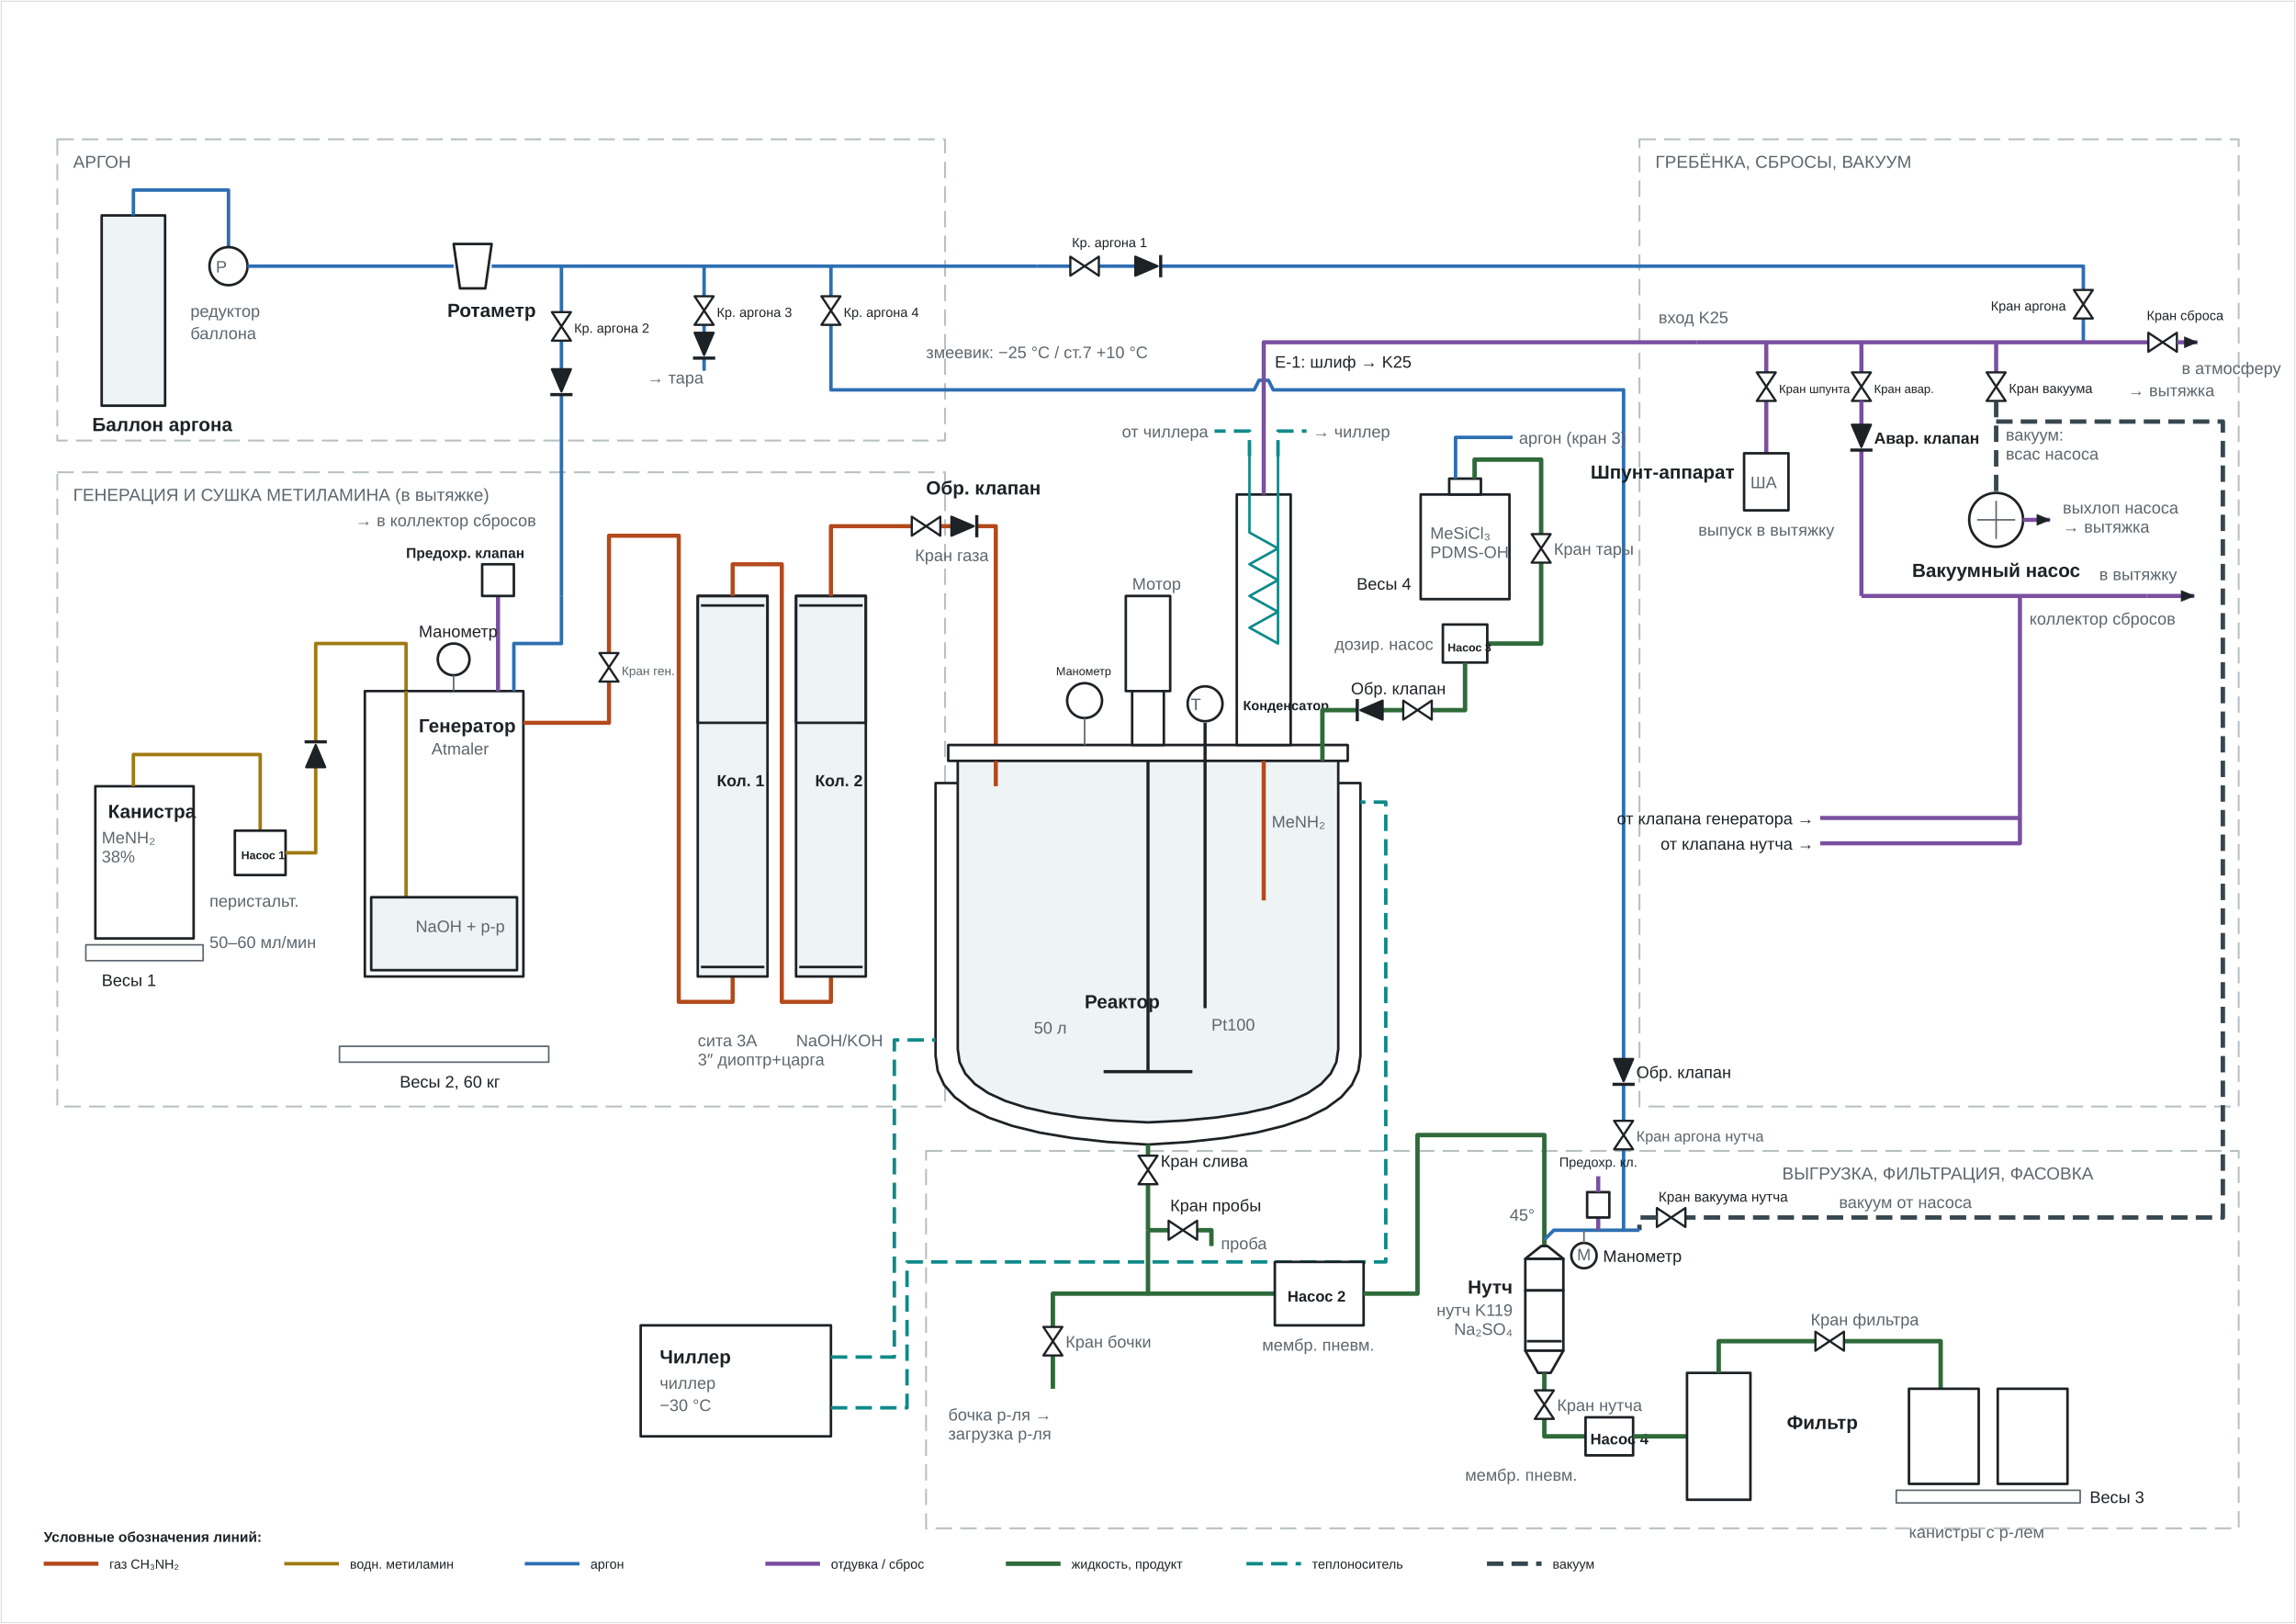
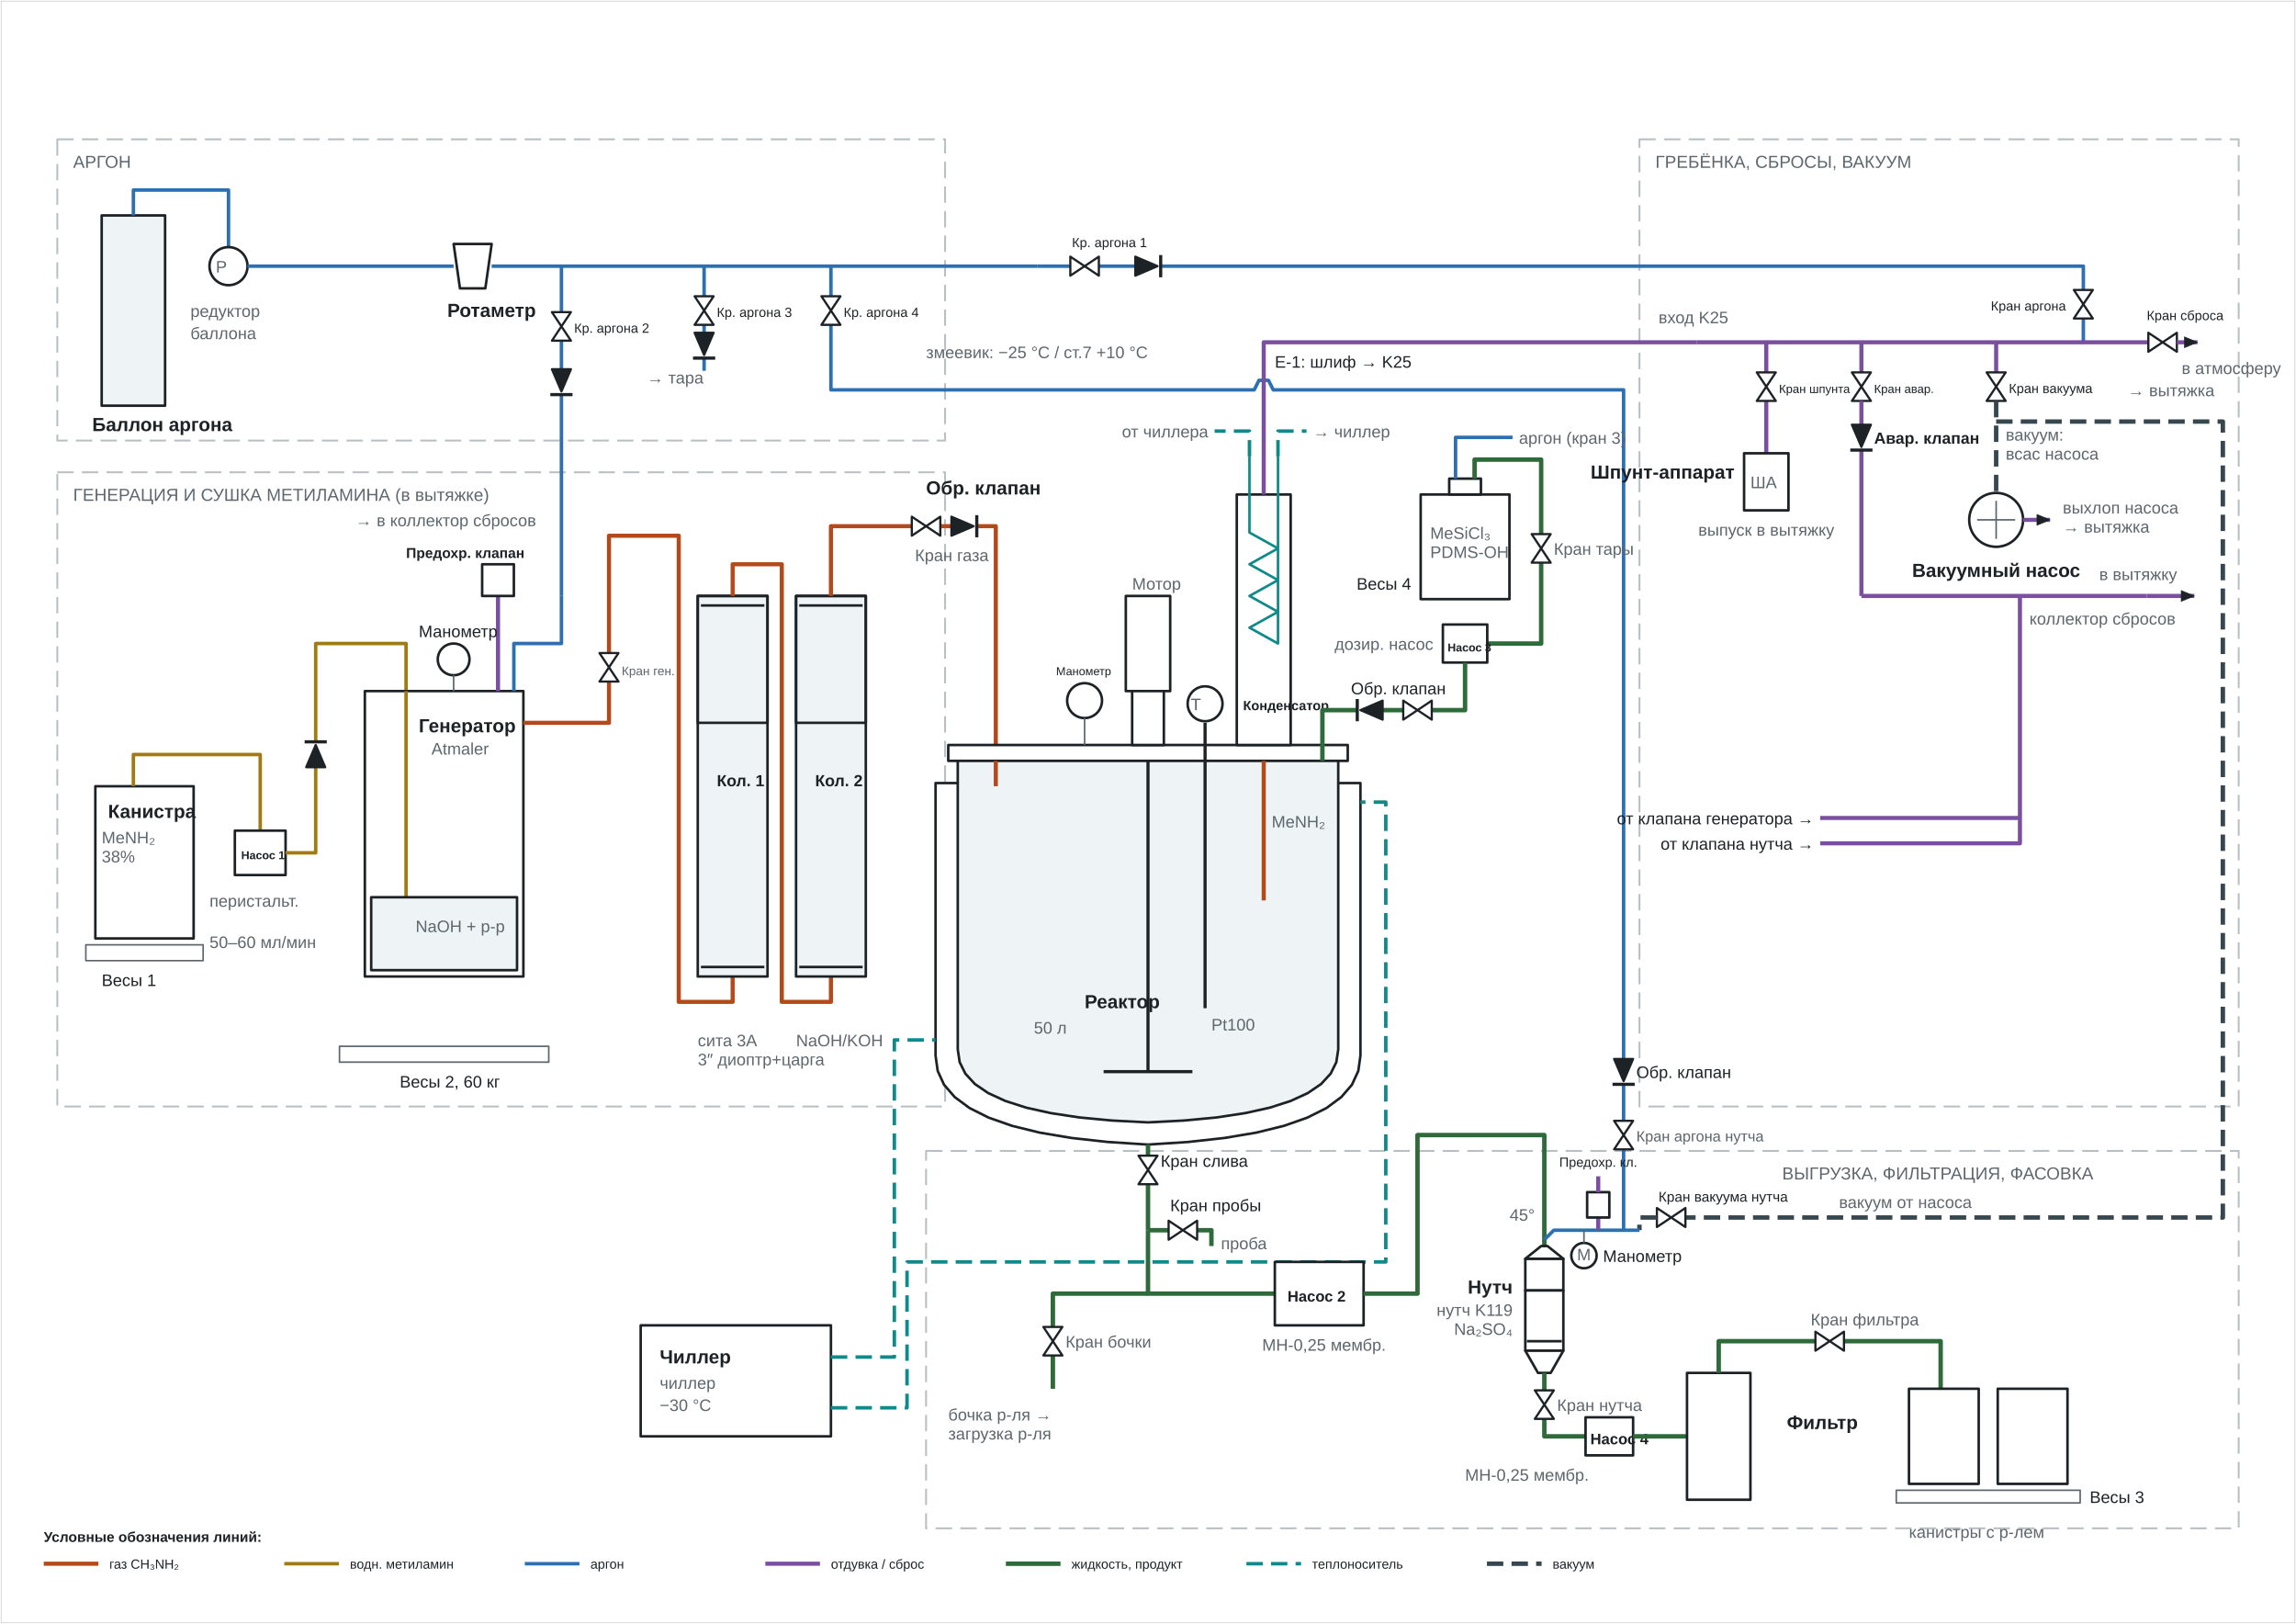
<svg xmlns="http://www.w3.org/2000/svg" viewBox="0 0 420.0 297.0" width="420.0mm" height="297.0mm" font-family="Arial, 'Liberation Sans', sans-serif">
  <rect width="100%" height="100%" fill="#fff" />
  <path d="M0.20,0.20 L419.80,0.20 L419.80,296.80 L0.20,296.80 Z" fill="none" stroke="#bbbbbb" stroke-width="0.1" stroke-linejoin="round" />
  <path d="M10.48,25.48 L172.88,25.48 L172.88,80.58 L10.48,80.58 Z" fill="none" stroke="#b9c0c3" stroke-width="0.348" stroke-dasharray="3 1.5" stroke-linejoin="round" />
  <text x="13.38" y="30.70" font-size="3.19" text-anchor="start" fill="#5d666d">АРГОН</text>
  <path d="M10.48,86.38 L172.88,86.38 L172.88,202.38 L10.48,202.38 Z" fill="none" stroke="#b9c0c3" stroke-width="0.348" stroke-dasharray="3 1.5" stroke-linejoin="round" />
  <text x="13.38" y="91.60" font-size="3.19" text-anchor="start" fill="#5d666d">ГЕНЕРАЦИЯ И СУШКА МЕТИЛАМИНА (в вытяжке)</text>
  <path d="M299.90,25.48 L409.52,25.48 L409.52,202.38 L299.90,202.38 Z" fill="none" stroke="#b9c0c3" stroke-width="0.348" stroke-dasharray="3 1.5" stroke-linejoin="round" />
  <text x="302.80" y="30.70" font-size="3.19" text-anchor="start" fill="#5d666d">ГРЕБЁНКА, СБРОСЫ, ВАКУУМ</text>
  <path d="M169.40,210.50 L409.52,210.50 L409.52,279.52 L169.40,279.52 Z" fill="none" stroke="#b9c0c3" stroke-width="0.348" stroke-dasharray="3 1.5" stroke-linejoin="round" />
  <text x="326.00" y="215.72" font-size="3.19" text-anchor="start" fill="#5d666d">ВЫГРУЗКА, ФИЛЬТРАЦИЯ, ФАСОВКА</text>
  <path d="M18.60,39.40 L30.20,39.40 L30.20,74.20 L18.60,74.20 Z" fill="#eef3f5" stroke="#1d2226" stroke-width="0.464" stroke-linejoin="round" />
  <text x="16.86" y="78.84" font-size="3.48" text-anchor="start" fill="#1d2226" font-weight="bold">Баллон аргона</text>
  <path d="M24.40,39.40 L24.40,34.76 L41.80,34.76 L41.80,45.20" fill="none" stroke="#2d6fb3" stroke-width="0.638" stroke-linejoin="round" />
  <circle cx="41.80" cy="48.68" r="3.48" fill="#ffffff" stroke="#1d2226" stroke-width="0.464" />
  <text x="39.48" y="49.84" font-size="3.045" text-anchor="start" fill="#5d666d">Р</text>
  <text x="34.84" y="57.96" font-size="3.045" text-anchor="start" fill="#5d666d">редуктор</text>
  <text x="34.84" y="62.02" font-size="3.045" text-anchor="start" fill="#5d666d">баллона</text>
  <path d="M45.28,48.68 L82.98,48.68" fill="none" stroke="#2d6fb3" stroke-width="0.638" stroke-linejoin="round" />
  <path d="M82.98,44.62 L89.94,44.62 L88.78,52.74 L84.14,52.74 Z" fill="#ffffff" stroke="#1d2226" stroke-width="0.464" stroke-linejoin="round" />
  <text x="81.82" y="57.96" font-size="3.48" text-anchor="start" fill="#1d2226" font-weight="bold">Ротаметр</text>
  <path d="M89.94,48.68 L169.40,48.68 L189.70,48.68" fill="none" stroke="#2d6fb3" stroke-width="0.638" stroke-linejoin="round" />
  <path d="M102.70,48.68 L102.70,57.09" fill="none" stroke="#2d6fb3" stroke-width="0.638" stroke-linejoin="round" />
  <path d="M102.70,62.31 L102.70,67.53" fill="none" stroke="#2d6fb3" stroke-width="0.638" stroke-linejoin="round" />
  <path d="M102.70,72.17 L102.70,109.00" fill="none" stroke="#2d6fb3" stroke-width="0.638" stroke-linejoin="round" />
  <path d="M100.96,57.09 L104.44,62.31 L100.96,62.31 L104.44,57.09 Z" fill="#ffffff" stroke="#1d2226" stroke-width="0.406" stroke-linejoin="round" />
  <text x="105.02" y="60.86" font-size="2.436" text-anchor="start" fill="#1d2226">Кр. аргона 2</text>
  <path d="M100.96,67.53 L102.70,71.59 L104.44,67.53 Z" fill="#1d2226" stroke="#1d2226" stroke-width="0.406" stroke-linejoin="round" />
  <path d="M100.67,72.17 L104.73,72.17" fill="none" stroke="#1d2226" stroke-width="0.58" stroke-linejoin="round" />
  <path d="M128.80,48.68 L128.80,54.19" fill="none" stroke="#2d6fb3" stroke-width="0.638" stroke-linejoin="round" />
  <path d="M128.80,59.41 L128.80,60.86" fill="none" stroke="#2d6fb3" stroke-width="0.638" stroke-linejoin="round" />
  <path d="M128.80,65.50 L128.80,67.82" fill="none" stroke="#2d6fb3" stroke-width="0.638" stroke-linejoin="round" />
  <path d="M127.06,54.19 L130.54,59.41 L127.06,59.41 L130.54,54.19 Z" fill="#ffffff" stroke="#1d2226" stroke-width="0.406" stroke-linejoin="round" />
  <path d="M127.06,60.86 L128.80,64.92 L130.54,60.86 Z" fill="#1d2226" stroke="#1d2226" stroke-width="0.406" stroke-linejoin="round" />
  <path d="M126.77,65.50 L130.83,65.50" fill="none" stroke="#1d2226" stroke-width="0.58" stroke-linejoin="round" />
  <text x="131.12" y="57.96" font-size="2.436" text-anchor="start" fill="#1d2226">Кр. аргона 3</text>
  <text x="118.36" y="70.14" font-size="3.045" text-anchor="start" fill="#5d666d">→ тара</text>
  <path d="M152.00,48.68 L152.00,54.19" fill="none" stroke="#2d6fb3" stroke-width="0.638" stroke-linejoin="round" />
  <path d="M152.00,59.41 L152.00,71.30 L229.43,71.30 L230.30,69.56 L232.04,69.56 L232.91,71.30 L297.00,71.30 L297.00,193.68" fill="none" stroke="#2d6fb3" stroke-width="0.638" stroke-linejoin="round" />
  <path d="M297.00,198.32 L297.00,204.99" fill="none" stroke="#2d6fb3" stroke-width="0.638" stroke-linejoin="round" />
  <path d="M297.00,210.21 L297.00,225.00" fill="none" stroke="#2d6fb3" stroke-width="0.638" stroke-linejoin="round" />
  <path d="M150.26,54.19 L153.74,59.41 L150.26,59.41 L153.74,54.19 Z" fill="#ffffff" stroke="#1d2226" stroke-width="0.406" stroke-linejoin="round" />
  <text x="154.32" y="57.96" font-size="2.436" text-anchor="start" fill="#1d2226">Кр. аргона 4</text>
  <path d="M295.26,193.68 L297.00,197.74 L298.74,193.68 Z" fill="#1d2226" stroke="#1d2226" stroke-width="0.406" stroke-linejoin="round" />
  <path d="M294.97,198.32 L299.03,198.32" fill="none" stroke="#1d2226" stroke-width="0.58" stroke-linejoin="round" />
  <text x="299.32" y="197.16" font-size="3.045" text-anchor="start" fill="#1d2226">Обр. клапан</text>
  <path d="M295.26,204.99 L298.74,210.21 L295.26,210.21 L298.74,204.99 Z" fill="#ffffff" stroke="#1d2226" stroke-width="0.406" stroke-linejoin="round" />
  <text x="299.32" y="208.76" font-size="2.74" text-anchor="start" fill="#5d666d">Кран аргона нутча</text>
  <path d="M189.70,48.68 L195.79,48.68" fill="none" stroke="#2d6fb3" stroke-width="0.638" stroke-linejoin="round" />
  <path d="M201.01,48.68 L207.68,48.68" fill="none" stroke="#2d6fb3" stroke-width="0.638" stroke-linejoin="round" />
  <path d="M212.32,48.68 L381.10,48.68 L381.10,53.03" fill="none" stroke="#2d6fb3" stroke-width="0.638" stroke-linejoin="round" />
  <path d="M381.10,58.25 L381.10,62.60" fill="none" stroke="#2d6fb3" stroke-width="0.638" stroke-linejoin="round" />
  <path d="M195.79,46.94 L201.01,50.42 L201.01,46.94 L195.79,50.42 Z" fill="#ffffff" stroke="#1d2226" stroke-width="0.406" stroke-linejoin="round" />
  <text x="196.08" y="45.20" font-size="2.436" text-anchor="start" fill="#1d2226">Кр. аргона 1</text>
  <path d="M207.68,46.94 L211.74,48.68 L207.68,50.42 Z" fill="#1d2226" stroke="#1d2226" stroke-width="0.406" stroke-linejoin="round" />
  <path d="M212.32,46.65 L212.32,50.71" fill="none" stroke="#1d2226" stroke-width="0.58" stroke-linejoin="round" />
  <path d="M17.44,143.80 L35.42,143.80 L35.42,171.64 L17.44,171.64 Z" fill="#ffffff" stroke="#1d2226" stroke-width="0.464" stroke-linejoin="round" />
  <text x="19.76" y="149.60" font-size="3.48" text-anchor="start" fill="#1d2226" font-weight="bold">Канистра</text>
  <text x="18.60" y="154.24" font-size="3.045" text-anchor="start" fill="#5d666d">MeNH₂</text>
  <text x="18.60" y="157.72" font-size="3.045" text-anchor="start" fill="#5d666d">38%</text>
  <path d="M15.70,172.80 L37.16,172.80 L37.16,175.70 L15.70,175.70 Z" fill="none" stroke="#5d666d" stroke-width="0.29" stroke-linejoin="round" />
  <text x="18.60" y="180.34" font-size="3.045" text-anchor="start" fill="#1d2226">Весы 1</text>
  <path d="M24.40,143.80 L24.40,138.00 L47.60,138.00 L47.60,151.92" fill="none" stroke="#a07a12" stroke-width="0.638" stroke-linejoin="round" />
  <path d="M42.96,151.92 L52.24,151.92 L52.24,160.04 L42.96,160.04 Z" fill="#ffffff" stroke="#1d2226" stroke-width="0.464" stroke-linejoin="round" />
  <text x="44.12" y="157.14" font-size="2.088" text-anchor="start" fill="#1d2226" font-weight="bold">Насос 1</text>
  <text x="38.32" y="165.84" font-size="3.045" text-anchor="start" fill="#5d666d">перистальт.</text>
  <text x="38.32" y="173.38" font-size="3.045" text-anchor="start" fill="#5d666d">50–60 мл/мин</text>
  <path d="M52.24,155.98 L57.75,155.98 L57.75,140.32" fill="none" stroke="#a07a12" stroke-width="0.638" stroke-linejoin="round" />
  <path d="M57.75,135.68 L57.75,117.70 L74.28,117.70 L74.28,126.40" fill="none" stroke="#a07a12" stroke-width="0.638" stroke-linejoin="round" />
  <path d="M56.01,140.32 L57.75,136.26 L59.49,140.32 Z" fill="#1d2226" stroke="#1d2226" stroke-width="0.406" stroke-linejoin="round" />
  <path d="M55.72,135.68 L59.78,135.68" fill="none" stroke="#1d2226" stroke-width="0.58" stroke-linejoin="round" />
  <path d="M66.74,126.40 L95.74,126.40 L95.74,178.60 L66.74,178.60 Z" fill="#ffffff" stroke="#1d2226" stroke-width="0.464" stroke-linejoin="round" />
  <path d="M74.28,126.40 L74.28,172.80" fill="none" stroke="#a07a12" stroke-width="0.638" stroke-linejoin="round" />
  <path d="M67.90,164.10 L94.58,164.10 L94.58,177.44 L67.90,177.44 Z" fill="#eef3f5" stroke="#1d2226" stroke-width="0.464" stroke-linejoin="round" />
  <text x="76.02" y="170.48" font-size="3.045" text-anchor="start" fill="#5d666d">NaOH + р-р</text>
  <text x="76.60" y="133.94" font-size="3.48" text-anchor="start" fill="#1d2226" font-weight="bold">Генератор</text>
  <text x="78.92" y="138.00" font-size="3.045" text-anchor="start" fill="#5d666d">Atmaler</text>
  <path d="M62.10,191.36 L100.38,191.36 L100.38,194.26 L62.10,194.26 Z" fill="none" stroke="#5d666d" stroke-width="0.29" stroke-linejoin="round" />
  <text x="73.12" y="198.90" font-size="3.045" text-anchor="start" fill="#1d2226">Весы 2, 60 кг</text>
  <path d="M91.10,126.40 L91.10,117.70 L91.10,109.00" fill="none" stroke="#7a4fa0" stroke-width="0.754" stroke-linejoin="round" />
  <path d="M88.20,103.20 L94.00,103.20 L94.00,109.00 L88.20,109.00 Z" fill="#ffffff" stroke="#1d2226" stroke-width="0.464" stroke-linejoin="round" />
  <text x="74.28" y="102.04" font-size="2.61" text-anchor="start" fill="#1d2226" font-weight="bold">Предохр. клапан</text>
  <text x="65.00" y="96.24" font-size="3.045" text-anchor="start" fill="#5d666d">→ в коллектор сбросов</text>
  <circle cx="82.98" cy="120.60" r="2.90" fill="#ffffff" stroke="#1d2226" stroke-width="0.464" />
  <path d="M82.98,123.50 L82.98,126.40" fill="none" stroke="#5d666d" stroke-width="0.29" stroke-linejoin="round" />
  <text x="76.60" y="116.54" font-size="3.045" text-anchor="start" fill="#1d2226">Манометр</text>
  <path d="M102.70,109.00 L102.70,117.70 L94.00,117.70 L94.00,126.40" fill="none" stroke="#2d6fb3" stroke-width="0.638" stroke-linejoin="round" />
  <path d="M95.74,132.20 L111.40,132.20 L111.40,124.66" fill="none" stroke="#b4491b" stroke-width="0.754" stroke-linejoin="round" />
  <path d="M111.40,119.44 L111.40,97.98 L124.16,97.98 L124.16,183.24 L134.02,183.24 L134.02,178.60" fill="none" stroke="#b4491b" stroke-width="0.754" stroke-linejoin="round" />
  <path d="M109.66,119.44 L113.14,124.66 L109.66,124.66 L113.14,119.44 Z" fill="#ffffff" stroke="#1d2226" stroke-width="0.406" stroke-linejoin="round" />
  <text x="113.72" y="123.50" font-size="2.284" text-anchor="start" fill="#5d666d">Кран ген.</text>
  <path d="M127.64,109.00 L140.40,109.00 L140.40,178.60 L127.64,178.60 Z" fill="#eef3f5" stroke="#1d2226" stroke-width="0.464" stroke-linejoin="round" />
  <path d="M127.64,109.00 L140.40,109.00 L140.40,132.20 L127.64,132.20 Z" fill="none" stroke="#1d2226" stroke-width="0.464" stroke-linejoin="round" />
  <path d="M128.22,110.74 L139.82,110.74" fill="none" stroke="#1d2226" stroke-width="0.464" stroke-linejoin="round" />
  <path d="M128.22,176.86 L139.82,176.86" fill="none" stroke="#1d2226" stroke-width="0.464" stroke-linejoin="round" />
  <text x="131.12" y="143.80" font-size="2.958" text-anchor="start" fill="#1d2226" font-weight="bold">Кол. 1</text>
  <text x="127.64" y="191.36" font-size="3.045" text-anchor="start" fill="#5d666d">сита 3А</text>
  <text x="127.64" y="194.84" font-size="3.045" text-anchor="start" fill="#5d666d">3″ диоптр+царга</text>
  <path d="M134.02,109.00 L134.02,103.20 L143.01,103.20 L143.01,183.24 L152.00,183.24 L152.00,178.60" fill="none" stroke="#b4491b" stroke-width="0.754" stroke-linejoin="round" />
  <path d="M145.62,109.00 L158.38,109.00 L158.38,178.60 L145.62,178.60 Z" fill="#eef3f5" stroke="#1d2226" stroke-width="0.464" stroke-linejoin="round" />
  <path d="M145.62,109.00 L158.38,109.00 L158.38,132.20 L145.62,132.20 Z" fill="none" stroke="#1d2226" stroke-width="0.464" stroke-linejoin="round" />
  <path d="M146.20,110.74 L157.80,110.74" fill="none" stroke="#1d2226" stroke-width="0.464" stroke-linejoin="round" />
  <path d="M146.20,176.86 L157.80,176.86" fill="none" stroke="#1d2226" stroke-width="0.464" stroke-linejoin="round" />
  <text x="149.10" y="143.80" font-size="2.958" text-anchor="start" fill="#1d2226" font-weight="bold">Кол. 2</text>
  <text x="145.62" y="191.36" font-size="3.045" text-anchor="start" fill="#5d666d">NaOH/KOH</text>
  <path d="M152.00,109.00 L152.00,96.24 L166.79,96.24" fill="none" stroke="#b4491b" stroke-width="0.754" stroke-linejoin="round" />
  <path d="M172.01,96.24 L174.04,96.24" fill="none" stroke="#b4491b" stroke-width="0.754" stroke-linejoin="round" />
  <path d="M178.68,96.24 L182.16,96.24 L182.16,136.26" fill="none" stroke="#b4491b" stroke-width="0.754" stroke-linejoin="round" />
  <path d="M166.79,94.50 L172.01,97.98 L172.01,94.50 L166.79,97.98 Z" fill="#ffffff" stroke="#1d2226" stroke-width="0.406" stroke-linejoin="round" />
  <text x="167.37" y="102.62" font-size="3.045" text-anchor="start" fill="#5d666d">Кран газа</text>
  <path d="M174.04,94.50 L178.10,96.24 L174.04,97.98 Z" fill="#1d2226" stroke="#1d2226" stroke-width="0.406" stroke-linejoin="round" />
  <path d="M178.68,94.21 L178.68,98.27" fill="none" stroke="#1d2226" stroke-width="0.58" stroke-linejoin="round" />
  <text x="169.40" y="90.44" font-size="3.48" text-anchor="start" fill="#1d2226" font-weight="bold">Обр. клапан</text>
  <path d="M171.14,143.22 L171.14,193.10 L171.53,195.87 L172.69,198.39 L174.64,200.65 L177.36,202.66 L180.85,204.41 L185.13,205.91 L190.18,207.15 L196.01,208.13 L202.62,208.86 L210.00,209.34 L217.38,208.86 L223.99,208.13 L229.82,207.15 L234.87,205.91 L239.14,204.41 L242.64,202.66 L245.36,200.65 L247.31,198.39 L248.47,195.87 L248.86,193.10 L248.86,143.22 Z" fill="#ffffff" stroke="#1d2226" stroke-width="0.464" stroke-linejoin="round" />
  <path d="M175.20,138.00 L175.20,191.94 L175.55,194.27 L176.59,196.37 L178.33,198.26 L180.77,199.92 L183.90,201.36 L187.73,202.59 L192.25,203.59 L197.47,204.38 L203.39,204.94 L210.00,205.28 L216.61,204.94 L222.53,204.38 L227.75,203.59 L232.27,202.59 L236.10,201.36 L239.23,199.92 L241.67,198.26 L243.41,196.37 L244.45,194.27 L244.80,191.94 L244.80,138.00 Z" fill="#eef3f5" stroke="#1d2226" stroke-width="0.464" stroke-linejoin="round" />
  <path d="M173.46,136.26 L246.54,136.26 L246.54,139.16 L173.46,139.16 Z" fill="#ffffff" stroke="#1d2226" stroke-width="0.464" stroke-linejoin="round" />
  <text x="198.40" y="184.40" font-size="3.48" text-anchor="start" fill="#1d2226" font-weight="bold">Реактор</text>
  <text x="189.12" y="189.04" font-size="3.045" text-anchor="start" fill="#5d666d">50 л</text>
  <path d="M182.16,139.16 L182.16,143.80" fill="none" stroke="#b4491b" stroke-width="0.754" stroke-linejoin="round" />
  <path d="M231.17,139.16 L231.17,164.68" fill="none" stroke="#b4491b" stroke-width="0.754" stroke-linejoin="round" />
  <text x="232.62" y="151.34" font-size="3.045" text-anchor="start" fill="#5d666d">MeNH₂</text>
  <circle cx="198.40" cy="128.14" r="3.19" fill="#ffffff" stroke="#1d2226" stroke-width="0.464" />
  <path d="M198.40,131.33 L198.40,136.26" fill="none" stroke="#5d666d" stroke-width="0.29" stroke-linejoin="round" />
  <text x="193.18" y="123.50" font-size="2.131" text-anchor="start" fill="#1d2226">Манометр</text>
  <path d="M205.94,109.00 L214.06,109.00 L214.06,126.40 L205.94,126.40 Z" fill="#ffffff" stroke="#1d2226" stroke-width="0.464" stroke-linejoin="round" />
  <text x="207.10" y="107.84" font-size="3.045" text-anchor="start" fill="#5d666d">Мотор</text>
  <path d="M207.10,126.40 L212.90,126.40 L212.90,136.26 L207.10,136.26 Z" fill="#ffffff" stroke="#1d2226" stroke-width="0.464" stroke-linejoin="round" />
  <path d="M210.00,139.16 L210.00,196.00" fill="none" stroke="#1d2226" stroke-width="0.58" stroke-linejoin="round" />
  <path d="M201.88,196.00 L218.12,196.00" fill="none" stroke="#1d2226" stroke-width="0.58" stroke-linejoin="round" />
  <path d="M220.44,132.20 L220.44,184.40" fill="none" stroke="#1d2226" stroke-width="0.58" stroke-linejoin="round" />
  <circle cx="220.44" cy="128.72" r="3.19" fill="#ffffff" stroke="#1d2226" stroke-width="0.464" />
  <text x="217.83" y="129.88" font-size="3.045" text-anchor="start" fill="#5d666d">Т</text>
  <text x="221.60" y="188.46" font-size="3.045" text-anchor="start" fill="#5d666d">Pt100</text>
  <path d="M226.24,90.44 L236.10,90.44 L236.10,136.26 L226.24,136.26 Z" fill="#ffffff" stroke="#1d2226" stroke-width="0.464" stroke-linejoin="round" />
  <path d="M228.56,83.48 L228.56,97.40 L233.78,100.30 L228.56,103.20 L233.78,106.10 L228.56,109.00 L233.78,111.90 L228.56,114.80 L233.78,117.70 L233.78,83.48" fill="none" stroke="#0f8a8a" stroke-width="0.464" stroke-linejoin="round" />
  <path d="M228.56,83.48 L228.56,78.84 L222.18,78.84" fill="none" stroke="#0f8a8a" stroke-width="0.638" stroke-dasharray="3 1.5" stroke-linejoin="round" />
  <path d="M233.78,83.48 L233.78,78.84 L239.00,78.84" fill="none" stroke="#0f8a8a" stroke-width="0.638" stroke-dasharray="3 1.5" stroke-linejoin="round" />
  <text x="240.16" y="80.00" font-size="3.045" text-anchor="start" fill="#5d666d">→ чиллер</text>
  <text x="221.02" y="80.00" font-size="3.045" text-anchor="end" fill="#5d666d">от чиллера</text>
  <text x="227.40" y="129.88" font-size="2.436" text-anchor="start" fill="#1d2226" font-weight="bold">Конденсатор</text>
  <text x="169.40" y="65.50" font-size="3.045" text-anchor="start" fill="#5d666d">змеевик: −25 °C / ст.7 +10 °C</text>
  <path d="M259.88,90.44 L276.12,90.44 L276.12,109.58 L259.88,109.58 Z" fill="#ffffff" stroke="#1d2226" stroke-width="0.464" stroke-linejoin="round" />
  <path d="M265.10,87.54 L270.90,87.54 L270.90,90.44 L265.10,90.44 Z" fill="#ffffff" stroke="#1d2226" stroke-width="0.464" stroke-linejoin="round" />
  <text x="261.62" y="98.56" font-size="3.045" text-anchor="start" fill="#5d666d">MeSiCl₃</text>
  <text x="261.62" y="102.04" font-size="3.045" text-anchor="start" fill="#5d666d">PDMS-OH</text>
  <text x="258.14" y="107.84" font-size="3.045" text-anchor="end" fill="#1d2226">Весы 4</text>
  <path d="M266.26,87.54 L266.26,80.00 L276.70,80.00" fill="none" stroke="#2d6fb3" stroke-width="0.638" stroke-linejoin="round" />
  <text x="277.86" y="81.16" font-size="3.045" text-anchor="start" fill="#5d666d">аргон (кран 3)</text>
  <path d="M269.74,87.54 L269.74,84.06 L281.92,84.06 L281.92,97.69" fill="none" stroke="#2f6b3a" stroke-width="0.812" stroke-linejoin="round" />
  <path d="M281.92,102.91 L281.92,117.70 L272.06,117.70" fill="none" stroke="#2f6b3a" stroke-width="0.812" stroke-linejoin="round" />
  <path d="M280.18,97.69 L283.66,102.91 L280.18,102.91 L283.66,97.69 Z" fill="#ffffff" stroke="#1d2226" stroke-width="0.406" stroke-linejoin="round" />
  <text x="284.24" y="101.46" font-size="3.045" text-anchor="start" fill="#5d666d">Кран тары</text>
  <path d="M263.94,114.22 L272.06,114.22 L272.06,121.18 L263.94,121.18 Z" fill="#ffffff" stroke="#1d2226" stroke-width="0.464" stroke-linejoin="round" />
  <text x="264.81" y="119.15" font-size="2.088" text-anchor="start" fill="#1d2226" font-weight="bold">Насос 3</text>
  <text x="262.20" y="118.86" font-size="3.045" text-anchor="end" fill="#5d666d">дозир. насос</text>
  <path d="M268.00,121.18 L268.00,129.88 L261.91,129.88" fill="none" stroke="#2f6b3a" stroke-width="0.812" stroke-linejoin="round" />
  <path d="M256.69,129.88 L252.92,129.88" fill="none" stroke="#2f6b3a" stroke-width="0.812" stroke-linejoin="round" />
  <path d="M248.28,129.88 L241.90,129.88 L241.90,139.16" fill="none" stroke="#2f6b3a" stroke-width="0.812" stroke-linejoin="round" />
  <path d="M256.69,128.14 L261.91,131.62 L261.91,128.14 L256.69,131.62 Z" fill="#ffffff" stroke="#1d2226" stroke-width="0.406" stroke-linejoin="round" />
  <path d="M252.92,128.14 L248.86,129.88 L252.92,131.62 Z" fill="#1d2226" stroke="#1d2226" stroke-width="0.406" stroke-linejoin="round" />
  <path d="M248.28,127.85 L248.28,131.91" fill="none" stroke="#1d2226" stroke-width="0.58" stroke-linejoin="round" />
  <text x="247.12" y="126.98" font-size="3.045" text-anchor="start" fill="#1d2226">Обр. клапан</text>
  <path d="M231.17,90.44 L231.17,62.60 L310.34,62.60" fill="none" stroke="#7a4fa0" stroke-width="0.754" stroke-linejoin="round" />
  <text x="233.20" y="67.24" font-size="3.045" text-anchor="start" fill="#1d2226">E-1: шлиф → K25</text>
  <path d="M117.20,242.40 L152.00,242.40 L152.00,262.70 L117.20,262.70 Z" fill="#ffffff" stroke="#1d2226" stroke-width="0.464" stroke-linejoin="round" />
  <text x="120.68" y="249.36" font-size="3.48" text-anchor="start" fill="#1d2226" font-weight="bold">Чиллер</text>
  <text x="120.68" y="254.00" font-size="3.045" text-anchor="start" fill="#5d666d">чиллер</text>
  <text x="120.68" y="258.06" font-size="3.045" text-anchor="start" fill="#5d666d">−30 °C</text>
  <path d="M152.00,248.20 L163.60,248.20 L163.60,190.20 L171.14,190.20" fill="none" stroke="#0f8a8a" stroke-width="0.638" stroke-dasharray="3 1.5" stroke-linejoin="round" />
  <path d="M152.00,257.48 L165.92,257.48 L165.92,230.80 L253.50,230.80 L253.50,146.70 L248.86,146.70" fill="none" stroke="#0f8a8a" stroke-width="0.638" stroke-dasharray="3 1.5" stroke-linejoin="round" />
  <path d="M310.34,62.60 L392.99,62.60" fill="none" stroke="#7a4fa0" stroke-width="0.754" stroke-linejoin="round" />
  <text x="303.38" y="59.12" font-size="3.045" text-anchor="start" fill="#5d666d">вход K25</text>
  <path d="M323.10,62.60 L323.10,68.11" fill="none" stroke="#7a4fa0" stroke-width="0.754" stroke-linejoin="round" />
  <path d="M323.10,73.33 L323.10,82.90" fill="none" stroke="#7a4fa0" stroke-width="0.754" stroke-linejoin="round" />
  <path d="M321.36,68.11 L324.84,73.33 L321.36,73.33 L324.84,68.11 Z" fill="#ffffff" stroke="#1d2226" stroke-width="0.406" stroke-linejoin="round" />
  <text x="325.42" y="71.88" font-size="2.192" text-anchor="start" fill="#1d2226">Кран шпунта</text>
  <path d="M319.04,82.90 L327.16,82.90 L327.16,93.34 L319.04,93.34 Z" fill="#ffffff" stroke="#1d2226" stroke-width="0.464" stroke-linejoin="round" />
  <text x="320.20" y="89.28" font-size="3.045" text-anchor="start" fill="#5d666d">ША</text>
  <text x="317.30" y="87.54" font-size="3.48" text-anchor="end" fill="#1d2226" font-weight="bold">Шпунт-аппарат</text>
  <text x="323.10" y="97.98" font-size="3.045" text-anchor="middle" fill="#5d666d">выпуск в вытяжку</text>
  <path d="M340.50,62.60 L340.50,68.11" fill="none" stroke="#7a4fa0" stroke-width="0.754" stroke-linejoin="round" />
  <path d="M338.76,68.11 L342.24,73.33 L338.76,73.33 L342.24,68.11 Z" fill="#ffffff" stroke="#1d2226" stroke-width="0.406" stroke-linejoin="round" />
  <text x="342.82" y="71.88" font-size="2.192" text-anchor="start" fill="#1d2226">Кран авар.</text>
  <path d="M340.50,73.33 L340.50,77.68" fill="none" stroke="#7a4fa0" stroke-width="0.754" stroke-linejoin="round" />
  <path d="M340.50,82.32 L340.50,109.00" fill="none" stroke="#7a4fa0" stroke-width="0.754" stroke-linejoin="round" />
  <path d="M338.76,77.68 L340.50,81.74 L342.24,77.68 Z" fill="#1d2226" stroke="#1d2226" stroke-width="0.406" stroke-linejoin="round" />
  <path d="M338.47,82.32 L342.53,82.32" fill="none" stroke="#1d2226" stroke-width="0.58" stroke-linejoin="round" />
  <text x="342.82" y="81.16" font-size="2.958" text-anchor="start" fill="#1d2226" font-weight="bold">Авар. клапан</text>
  <path d="M365.15,62.60 L365.15,68.11" fill="none" stroke="#7a4fa0" stroke-width="0.754" stroke-linejoin="round" />
  <path d="M363.41,68.11 L366.89,73.33 L363.41,73.33 L366.89,68.11 Z" fill="#ffffff" stroke="#1d2226" stroke-width="0.406" stroke-linejoin="round" />
  <text x="367.47" y="71.88" font-size="2.436" text-anchor="start" fill="#1d2226">Кран вакуума</text>
  <path d="M365.15,73.33 L365.15,90.15" fill="none" stroke="#37474f" stroke-width="0.812" stroke-dasharray="3 1.5" stroke-linejoin="round" />
  <path d="M365.15,77.10 L406.62,77.10 L406.62,222.68 L308.31,222.68" fill="none" stroke="#37474f" stroke-width="0.812" stroke-dasharray="3 1.5" stroke-linejoin="round" />
  <path d="M303.09,220.94 L308.31,224.42 L308.31,220.94 L303.09,224.42 Z" fill="#ffffff" stroke="#1d2226" stroke-width="0.406" stroke-linejoin="round" />
  <path d="M303.09,222.68 L299.90,222.68 L299.90,225.00" fill="none" stroke="#37474f" stroke-width="0.812" stroke-dasharray="3 1.5" stroke-linejoin="round" />
  <text x="303.38" y="219.78" font-size="2.588" text-anchor="start" fill="#1d2226">Кран вакуума нутча</text>
  <text x="336.40" y="220.94" font-size="3.045" text-anchor="start" fill="#5d666d">вакуум от насоса</text>
  <text x="366.89" y="80.58" font-size="3.045" text-anchor="start" fill="#5d666d">вакуум:</text>
  <text x="366.89" y="84.06" font-size="3.045" text-anchor="start" fill="#5d666d">всас насоса</text>
  <circle cx="365.15" cy="95.08" r="4.93" fill="#ffffff" stroke="#1d2226" stroke-width="0.464" />
  <path d="M361.67,95.08 L368.63,95.08" fill="none" stroke="#5d666d" stroke-width="0.29" stroke-linejoin="round" />
  <path d="M365.15,91.60 L365.15,98.56" fill="none" stroke="#5d666d" stroke-width="0.29" stroke-linejoin="round" />
  <text x="365.15" y="105.52" font-size="3.48" text-anchor="middle" fill="#1d2226" font-weight="bold">Вакуумный насос</text>
  <path d="M370.08,95.08 L375.01,95.08" fill="none" stroke="#7a4fa0" stroke-width="0.754" stroke-linejoin="round" />
  <path d="M375.01,95.08 L372.61,96.08 L372.61,94.08 Z" fill="#1d2226" stroke="#1d2226" stroke-width="0.1" stroke-linejoin="round" />
  <text x="377.33" y="93.92" font-size="3.045" text-anchor="start" fill="#5d666d">выхлоп насоса</text>
  <text x="377.33" y="97.40" font-size="3.045" text-anchor="start" fill="#5d666d">→ вытяжка</text>
  <path d="M379.36,53.03 L382.84,58.25 L379.36,58.25 L382.84,53.03 Z" fill="#ffffff" stroke="#1d2226" stroke-width="0.406" stroke-linejoin="round" />
  <text x="377.92" y="56.80" font-size="2.436" text-anchor="end" fill="#1d2226">Кран аргона</text>
  <path d="M392.99,60.86 L398.21,64.34 L398.21,60.86 L392.99,64.34 Z" fill="#ffffff" stroke="#1d2226" stroke-width="0.406" stroke-linejoin="round" />
  <text x="392.70" y="58.54" font-size="2.436" text-anchor="start" fill="#1d2226">Кран сброса</text>
  <path d="M398.21,62.60 L401.98,62.60" fill="none" stroke="#7a4fa0" stroke-width="0.754" stroke-linejoin="round" />
  <path d="M401.98,62.60 L399.58,63.60 L399.58,61.60 Z" fill="#1d2226" stroke="#1d2226" stroke-width="0.1" stroke-linejoin="round" />
  <text x="399.08" y="68.40" font-size="3.045" text-anchor="start" fill="#5d666d">в атмосферу</text>
  <text x="389.22" y="72.46" font-size="3.045" text-anchor="start" fill="#5d666d">→ вытяжка</text>
  <path d="M340.50,109.00 L392.70,109.00" fill="none" stroke="#7a4fa0" stroke-width="0.754" stroke-linejoin="round" />
  <path d="M392.70,109.00 L401.40,109.00" fill="none" stroke="#7a4fa0" stroke-width="0.754" stroke-linejoin="round" />
  <path d="M401.40,109.00 L399.00,110.00 L399.00,108.00 Z" fill="#1d2226" stroke="#1d2226" stroke-width="0.1" stroke-linejoin="round" />
  <text x="371.24" y="114.22" font-size="3.045" text-anchor="start" fill="#5d666d">коллектор сбросов</text>
  <text x="384.00" y="106.10" font-size="3.045" text-anchor="start" fill="#5d666d">в вытяжку</text>
  <text x="331.80" y="150.76" font-size="3.045" text-anchor="end" fill="#1d2226">от клапана генератора →</text>
  <path d="M332.96,149.60 L369.50,149.60" fill="none" stroke="#7a4fa0" stroke-width="0.754" stroke-linejoin="round" />
  <text x="331.80" y="155.40" font-size="3.045" text-anchor="end" fill="#1d2226">от клапана нутча →</text>
  <path d="M332.96,154.24 L369.50,154.24 L369.50,109.00" fill="none" stroke="#7a4fa0" stroke-width="0.754" stroke-linejoin="round" />
  <path d="M210.00,209.34 L210.00,211.37" fill="none" stroke="#2f6b3a" stroke-width="0.812" stroke-linejoin="round" />
  <path d="M210.00,216.59 L210.00,225.00" fill="none" stroke="#2f6b3a" stroke-width="0.812" stroke-linejoin="round" />
  <path d="M208.26,211.37 L211.74,216.59 L208.26,216.59 L211.74,211.37 Z" fill="#ffffff" stroke="#1d2226" stroke-width="0.406" stroke-linejoin="round" />
  <text x="212.32" y="213.40" font-size="3.045" text-anchor="start" fill="#1d2226">Кран слива</text>
  <path d="M210.00,225.00 L210.00,236.60 L233.20,236.60" fill="none" stroke="#2f6b3a" stroke-width="0.812" stroke-linejoin="round" />
  <path d="M210.00,225.00 L213.77,225.00" fill="none" stroke="#2f6b3a" stroke-width="0.812" stroke-linejoin="round" />
  <path d="M218.99,225.00 L221.60,225.00 L221.60,227.90" fill="none" stroke="#2f6b3a" stroke-width="0.812" stroke-linejoin="round" />
  <path d="M213.77,223.26 L218.99,226.74 L218.99,223.26 L213.77,226.74 Z" fill="#ffffff" stroke="#1d2226" stroke-width="0.406" stroke-linejoin="round" />
  <text x="214.06" y="221.52" font-size="3.045" text-anchor="start" fill="#1d2226">Кран пробы</text>
  <text x="223.34" y="228.48" font-size="3.045" text-anchor="start" fill="#5d666d">проба</text>
  <path d="M210.00,236.60 L192.60,236.60 L192.60,242.69" fill="none" stroke="#2f6b3a" stroke-width="0.812" stroke-linejoin="round" />
  <path d="M192.60,247.91 L192.60,254.00" fill="none" stroke="#2f6b3a" stroke-width="0.812" stroke-linejoin="round" />
  <path d="M190.86,242.69 L194.34,247.91 L190.86,247.91 L194.34,242.69 Z" fill="#ffffff" stroke="#1d2226" stroke-width="0.406" stroke-linejoin="round" />
  <text x="194.92" y="246.46" font-size="3.045" text-anchor="start" fill="#5d666d">Кран бочки</text>
  <text x="173.46" y="259.80" font-size="3.045" text-anchor="start" fill="#5d666d">бочка р-ля →</text>
  <text x="173.46" y="263.28" font-size="3.045" text-anchor="start" fill="#5d666d">загрузка р-ля</text>
  <path d="M233.20,230.80 L249.44,230.80 L249.44,242.40 L233.20,242.40 Z" fill="#ffffff" stroke="#1d2226" stroke-width="0.464" stroke-linejoin="round" />
  <text x="235.52" y="238.05" font-size="2.784" text-anchor="start" fill="#1d2226" font-weight="bold">Насос 2</text>
-   <text x="230.88" y="247.04" font-size="3.045" text-anchor="start" fill="#5d666d">мембр. пневм.</text>
+   <text x="230.88" y="247.04" font-size="3.045" text-anchor="start" fill="#5d666d">МН-0,25 мембр.</text>
  <path d="M249.44,236.60 L259.30,236.60 L259.30,207.60 L282.50,207.60 L282.50,227.90" fill="none" stroke="#2f6b3a" stroke-width="0.812" stroke-linejoin="round" />
  <path d="M281.92,227.90 L283.08,227.90 L285.98,230.22 L279.02,230.22 Z" fill="#ffffff" stroke="#1d2226" stroke-width="0.464" stroke-linejoin="round" />
  <path d="M279.02,230.22 L285.98,230.22 L285.98,236.02 L279.02,236.02 Z" fill="none" stroke="#1d2226" stroke-width="0.464" stroke-linejoin="round" />
  <path d="M279.02,236.02 L285.98,236.02 L285.98,247.04 L279.02,247.04 Z" fill="#ffffff" stroke="#1d2226" stroke-width="0.464" stroke-linejoin="round" />
  <path d="M279.31,245.30 L285.69,245.30" fill="none" stroke="#1d2226" stroke-width="0.464" stroke-linejoin="round" />
  <path d="M279.02,247.04 L285.98,247.04 L283.66,251.10 L281.34,251.10 Z" fill="#ffffff" stroke="#1d2226" stroke-width="0.464" stroke-linejoin="round" />
  <text x="276.70" y="236.60" font-size="3.48" text-anchor="end" fill="#1d2226" font-weight="bold">Нутч</text>
  <text x="276.70" y="240.66" font-size="3.045" text-anchor="end" fill="#5d666d">нутч K119</text>
  <text x="276.70" y="244.14" font-size="3.045" text-anchor="end" fill="#5d666d">Na₂SO₄</text>
  <path d="M282.50,226.74 L284.24,225.00 L299.90,225.00" fill="none" stroke="#2d6fb3" stroke-width="0.638" stroke-linejoin="round" />
  <text x="280.76" y="223.26" font-size="3.045" text-anchor="end" fill="#5d666d">45°</text>
  <circle cx="289.75" cy="229.64" r="2.32" fill="#ffffff" stroke="#1d2226" stroke-width="0.464" />
  <text x="289.75" y="230.51" font-size="3.045" text-anchor="middle" fill="#5d666d">М</text>
  <path d="M289.75,225.00 L289.75,227.32" fill="none" stroke="#5d666d" stroke-width="0.29" stroke-linejoin="round" />
  <text x="293.23" y="230.80" font-size="3.045" text-anchor="start" fill="#1d2226">Манометр</text>
  <path d="M292.36,225.00 L292.36,222.68" fill="none" stroke="#7a4fa0" stroke-width="0.754" stroke-linejoin="round" />
  <path d="M290.33,218.04 L294.39,218.04 L294.39,222.68 L290.33,222.68 Z" fill="#ffffff" stroke="#1d2226" stroke-width="0.464" stroke-linejoin="round" />
  <path d="M292.36,218.04 L292.36,215.14" fill="none" stroke="#7a4fa0" stroke-width="0.754" stroke-linejoin="round" />
  <text x="292.36" y="213.40" font-size="2.436" text-anchor="middle" fill="#1d2226">Предохр. кл.</text>
  <path d="M282.50,251.10 L282.50,254.29" fill="none" stroke="#2f6b3a" stroke-width="0.812" stroke-linejoin="round" />
  <path d="M282.50,259.51 L282.50,262.70 L290.04,262.70" fill="none" stroke="#2f6b3a" stroke-width="0.812" stroke-linejoin="round" />
  <path d="M290.04,259.22 L298.74,259.22 L298.74,266.18 L290.04,266.18 Z" fill="#ffffff" stroke="#1d2226" stroke-width="0.464" stroke-linejoin="round" />
  <text x="290.91" y="264.15" font-size="2.784" text-anchor="start" fill="#1d2226" font-weight="bold">Насос 4</text>
-   <text x="268.00" y="270.82" font-size="3.045" text-anchor="start" fill="#5d666d">мембр. пневм.</text>
+   <text x="268.00" y="270.82" font-size="3.045" text-anchor="start" fill="#5d666d">МН-0,25 мембр.</text>
  <path d="M298.74,262.70 L308.60,262.70" fill="none" stroke="#2f6b3a" stroke-width="0.812" stroke-linejoin="round" />
  <path d="M280.76,254.29 L284.24,259.51 L280.76,259.51 L284.24,254.29 Z" fill="#ffffff" stroke="#1d2226" stroke-width="0.406" stroke-linejoin="round" />
  <text x="284.82" y="258.06" font-size="3.045" text-anchor="start" fill="#5d666d">Кран нутча</text>
  <path d="M308.60,251.10 L320.20,251.10 L320.20,274.30 L308.60,274.30 Z" fill="#ffffff" stroke="#1d2226" stroke-width="0.464" stroke-linejoin="round" />
  <text x="326.86" y="261.36" font-size="3.48" text-anchor="start" fill="#1d2226" font-weight="bold">Фильтр</text>
  <path d="M314.40,251.10 L314.40,245.30 L332.09,245.30" fill="none" stroke="#2f6b3a" stroke-width="0.812" stroke-linejoin="round" />
  <path d="M337.31,245.30 L355.00,245.30 L355.00,254.00" fill="none" stroke="#2f6b3a" stroke-width="0.812" stroke-linejoin="round" />
  <path d="M332.09,243.56 L337.31,247.04 L337.31,243.56 L332.09,247.04 Z" fill="#ffffff" stroke="#1d2226" stroke-width="0.406" stroke-linejoin="round" />
  <text x="331.22" y="242.40" font-size="3.045" text-anchor="start" fill="#5d666d">Кран фильтра</text>
  <path d="M349.20,254.00 L361.96,254.00 L361.96,271.40 L349.20,271.40 Z" fill="#ffffff" stroke="#1d2226" stroke-width="0.464" stroke-linejoin="round" />
  <path d="M365.44,254.00 L378.20,254.00 L378.20,271.40 L365.44,271.40 Z" fill="#ffffff" stroke="#1d2226" stroke-width="0.464" stroke-linejoin="round" />
  <path d="M346.88,272.56 L380.52,272.56 L380.52,274.88 L346.88,274.88 Z" fill="none" stroke="#5d666d" stroke-width="0.29" stroke-linejoin="round" />
  <text x="382.26" y="274.88" font-size="3.045" text-anchor="start" fill="#1d2226">Весы 3</text>
  <text x="349.20" y="281.26" font-size="3.045" text-anchor="start" fill="#5d666d">канистры с р-лем</text>
  <text x="8.00" y="282.00" font-size="2.6" text-anchor="start" fill="#1d2226" font-weight="bold">Условные обозначения линий:</text>
  <path d="M8.00,286.00 L18.00,286.00" fill="none" stroke="#b4491b" stroke-width="0.754" stroke-linejoin="round" />
  <text x="20.00" y="286.90" font-size="2.4" text-anchor="start" fill="#1d2226">газ CH₃NH₂</text>
  <path d="M52.00,286.00 L62.00,286.00" fill="none" stroke="#a07a12" stroke-width="0.638" stroke-linejoin="round" />
  <text x="64.00" y="286.90" font-size="2.4" text-anchor="start" fill="#1d2226">водн. метиламин</text>
  <path d="M96.00,286.00 L106.00,286.00" fill="none" stroke="#2d6fb3" stroke-width="0.638" stroke-linejoin="round" />
  <text x="108.00" y="286.90" font-size="2.4" text-anchor="start" fill="#1d2226">аргон</text>
  <path d="M140.00,286.00 L150.00,286.00" fill="none" stroke="#7a4fa0" stroke-width="0.754" stroke-linejoin="round" />
  <text x="152.00" y="286.90" font-size="2.4" text-anchor="start" fill="#1d2226">отдувка / сброс</text>
  <path d="M184.00,286.00 L194.00,286.00" fill="none" stroke="#2f6b3a" stroke-width="0.812" stroke-linejoin="round" />
  <text x="196.00" y="286.90" font-size="2.4" text-anchor="start" fill="#1d2226">жидкость, продукт</text>
  <path d="M228.00,286.00 L238.00,286.00" fill="none" stroke="#0f8a8a" stroke-width="0.638" stroke-dasharray="3 1.5" stroke-linejoin="round" />
  <text x="240.00" y="286.90" font-size="2.4" text-anchor="start" fill="#1d2226">теплоноситель</text>
  <path d="M272.00,286.00 L282.00,286.00" fill="none" stroke="#37474f" stroke-width="0.812" stroke-dasharray="3 1.5" stroke-linejoin="round" />
  <text x="284.00" y="286.90" font-size="2.4" text-anchor="start" fill="#1d2226">вакуум</text>
</svg>
